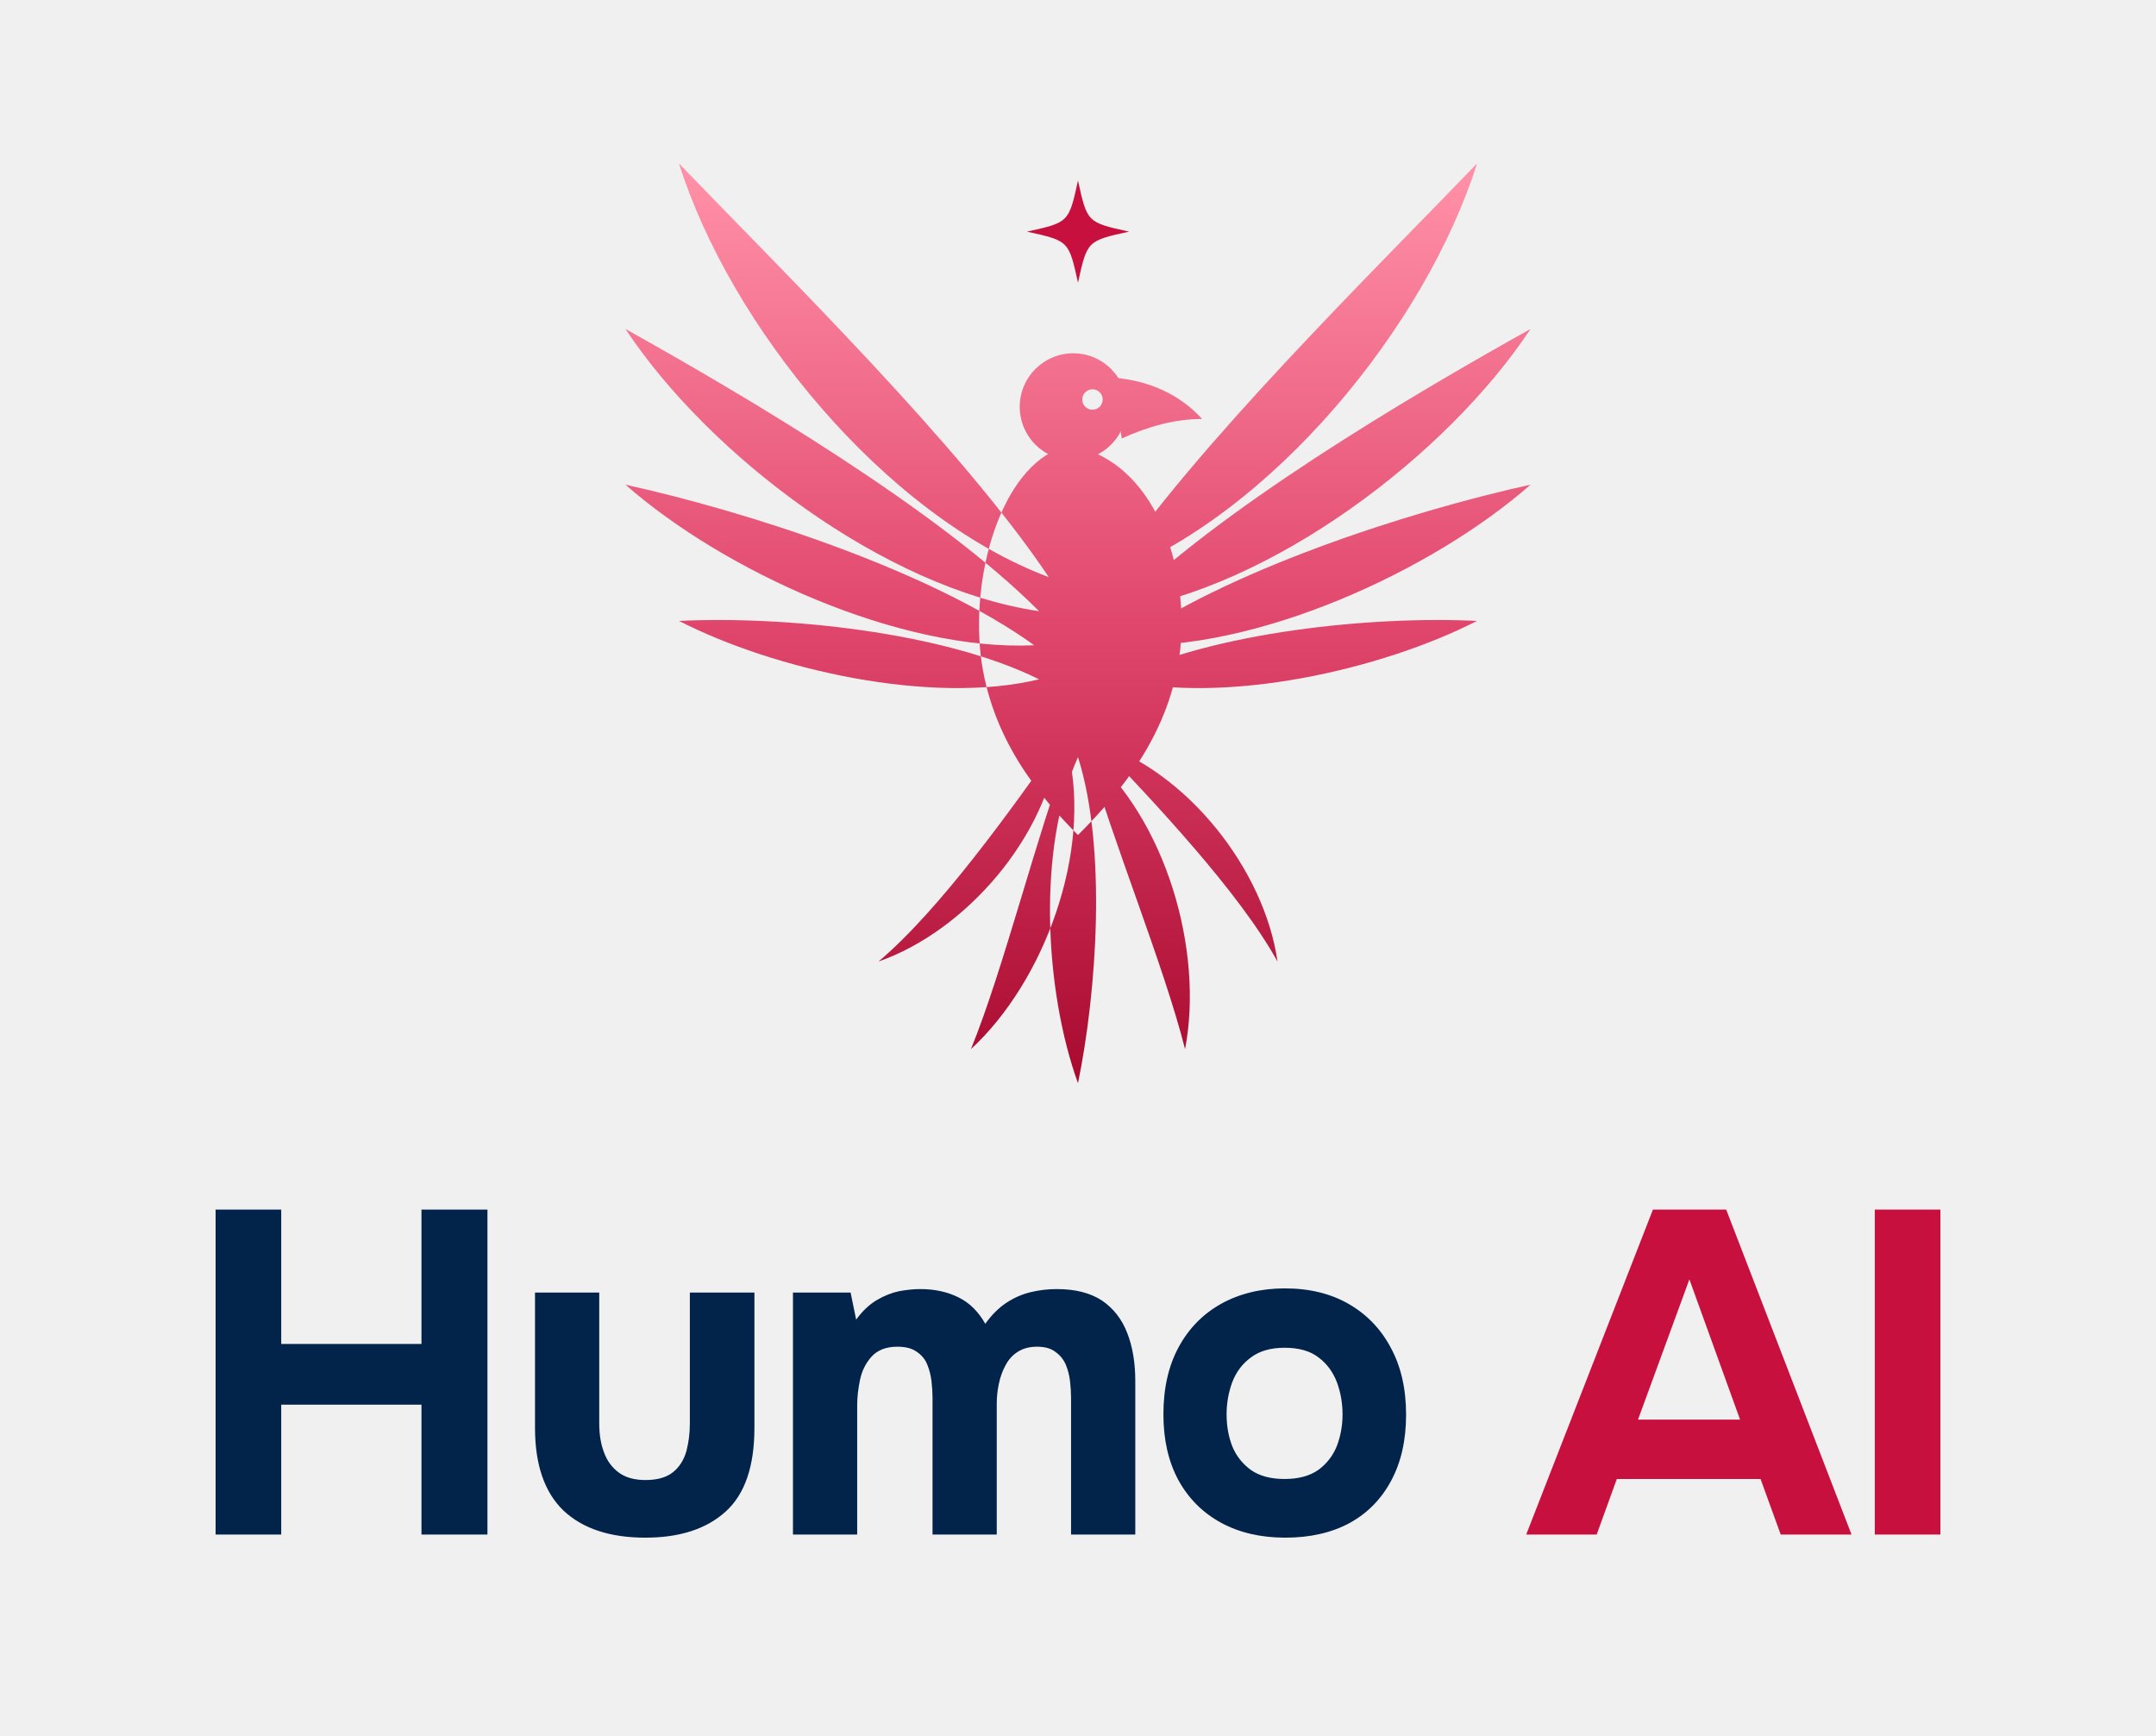
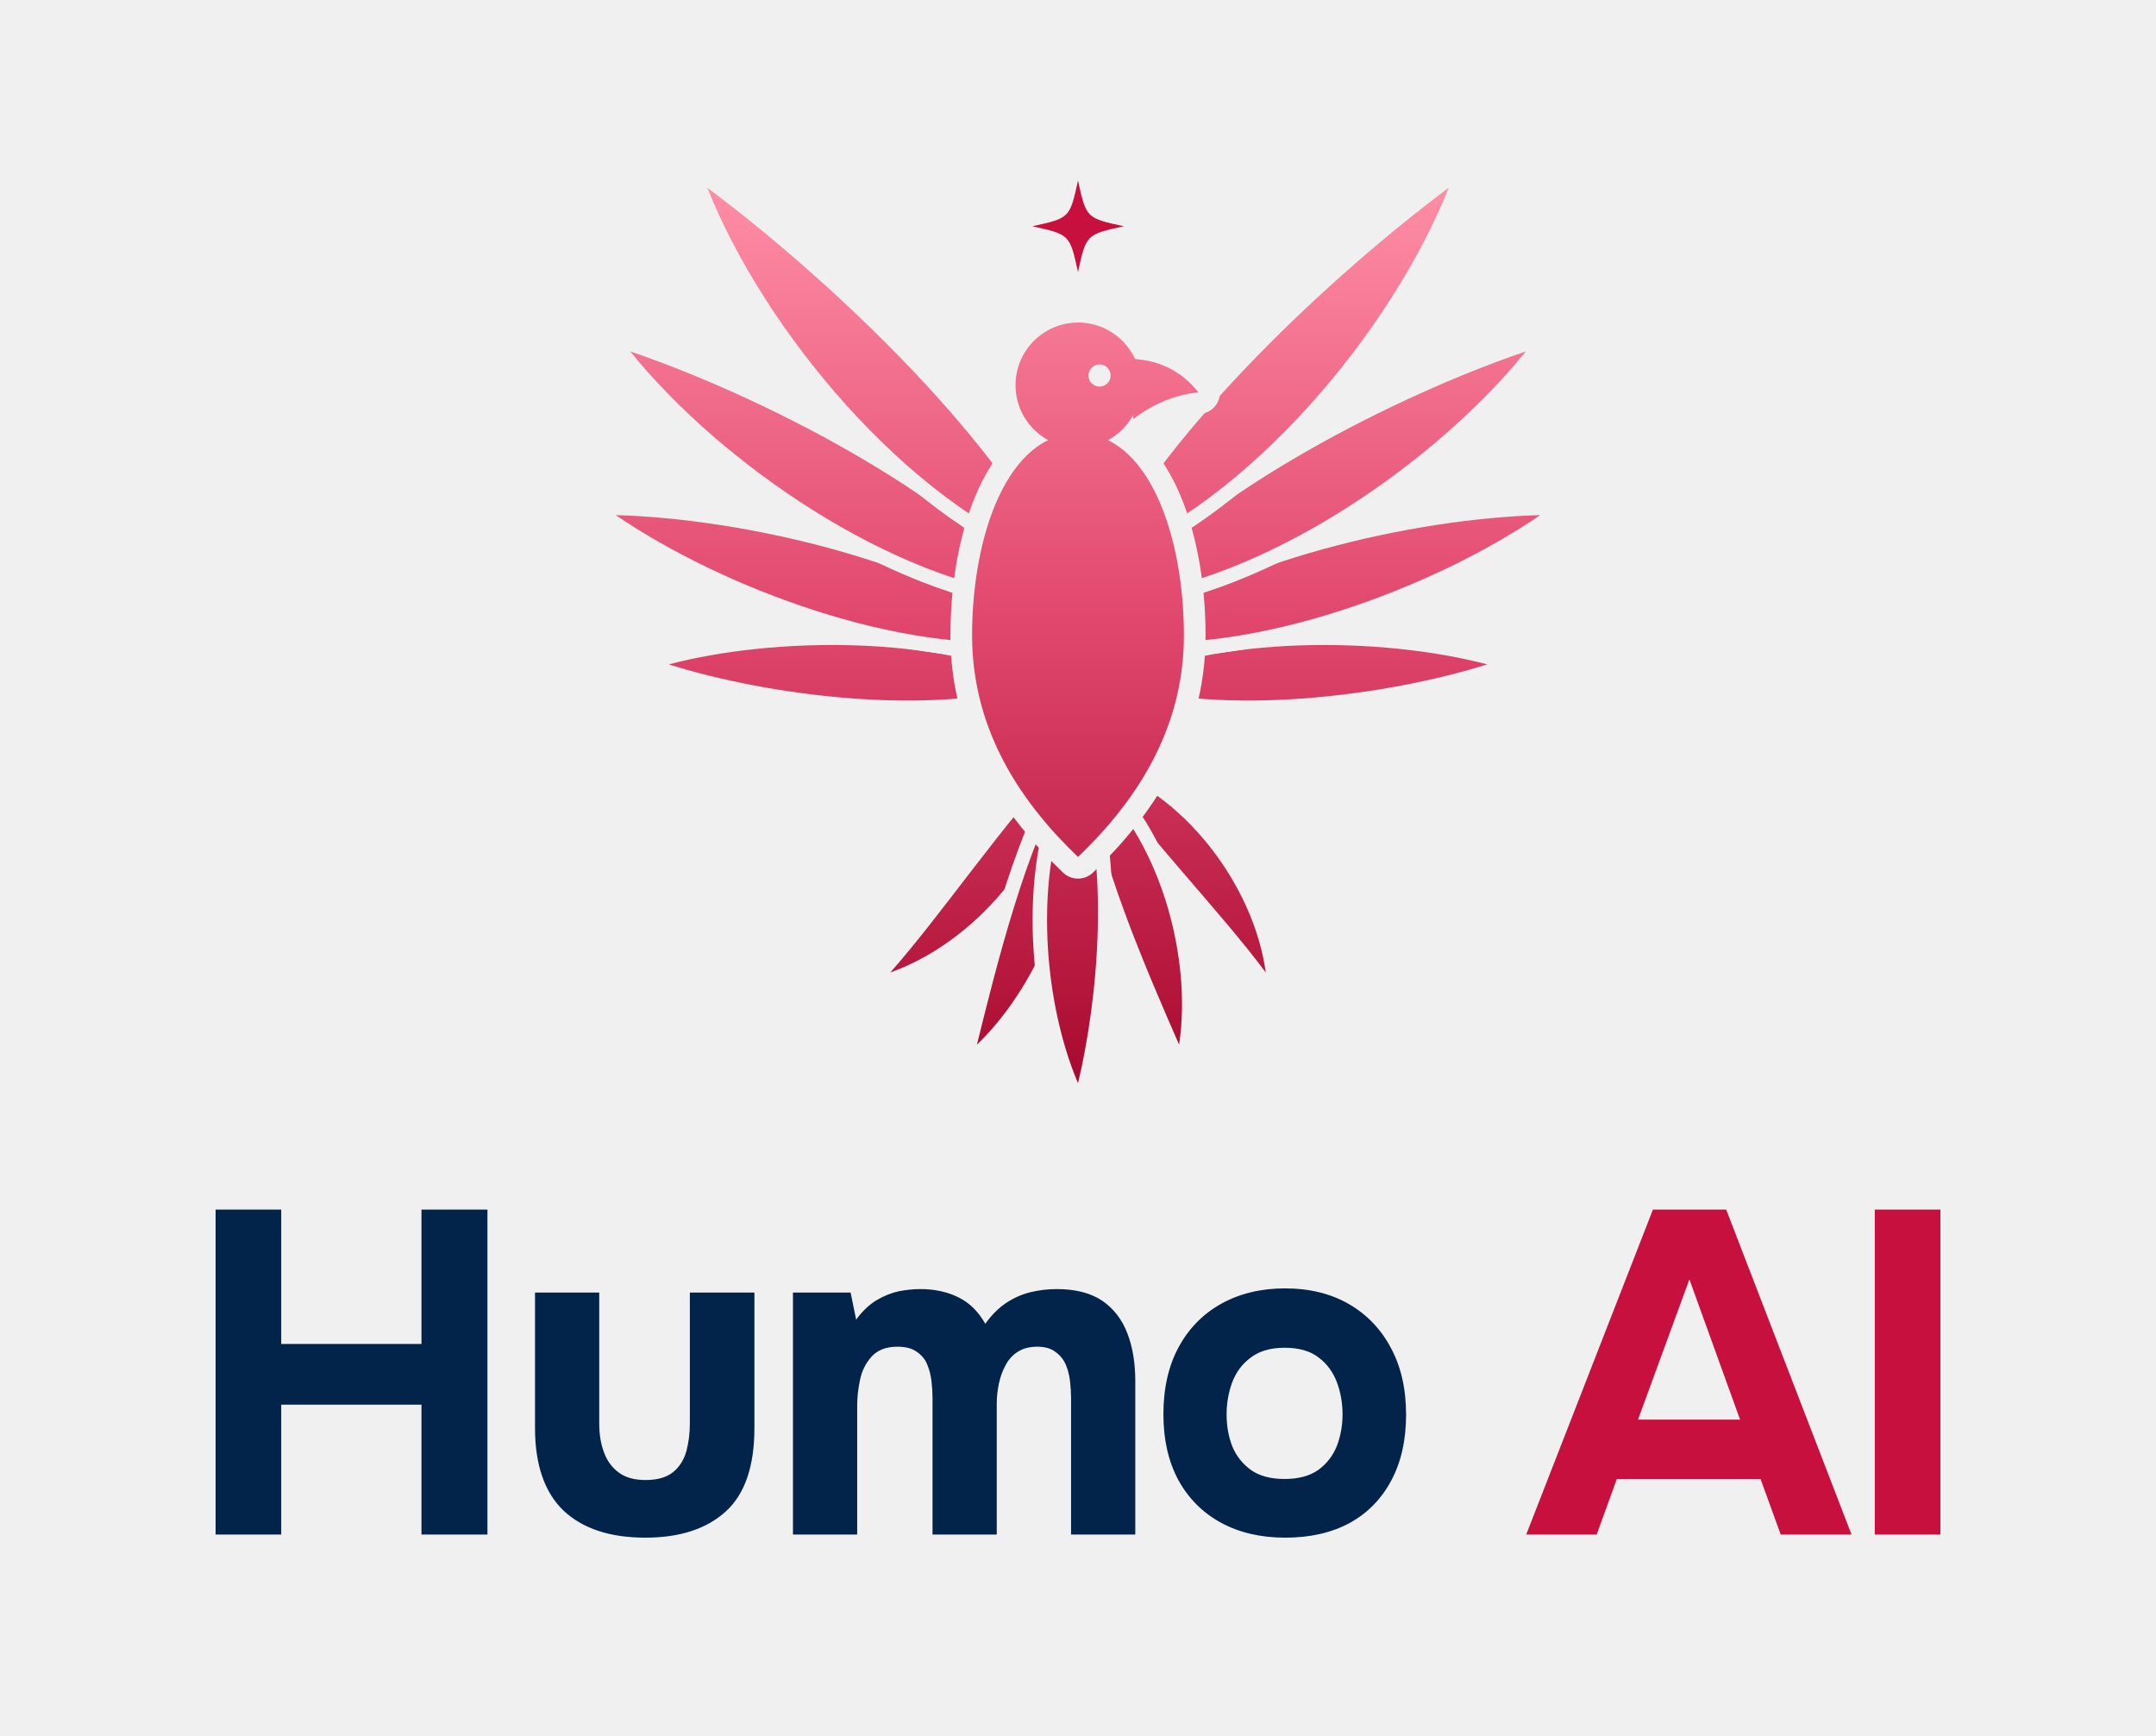
<svg xmlns="http://www.w3.org/2000/svg" viewBox="0 0 621 500" width="621" height="500">
  <defs>
-     <linearGradient id="g" x1="0" y1="99" x2="0" y2="470" gradientUnits="userSpaceOnUse">
+     <linearGradient id="g" x1="0" y1="93" x2="0" y2="468" gradientUnits="userSpaceOnUse">
      <stop offset="0" stop-color="#FF8FA6" />
      <stop offset=".5" stop-color="#E0456B" />
      <stop offset="1" stop-color="#A8092F" />
    </linearGradient>
  </defs>
-   <g transform="translate(180.1496 52) scale(0.7008086) translate(-70 -99)">
-     <path d="M244 262 C208.1 208.4 136.3 138 92 92 C113.1 158.8 176.5 236.7 244 262Z M268 262 C303.9 208.4 375.7 138 420 92 C398.9 158.8 335.5 236.7 268 262Z M240 276 C198.6 234.4 120.5 188.2 70 160 C104.3 211.9 176.6 266.7 240 276Z M272 276 C313.4 234.4 391.5 188.2 442 160 C407.7 211.9 335.4 266.7 272 276Z M238 290 C195.7 259.4 120 235 70 224 C110.4 259.5 182.7 292.6 238 290Z M274 290 C316.3 259.4 392 235 442 224 C401.6 259.5 329.3 292.6 274 290Z M240 304 C200.6 284.4 134.9 277.9 92 280 C131.3 300.1 195.7 314.7 240 304Z M272 304 C311.4 284.4 377.1 277.9 420 280 C380.7 300.1 316.3 314.7 272 304Z M256 336 C239 373.5 242.4 432.5 256 470 C263.7 432.5 267.9 373.5 256 336Z M252 334 C261.7 375 242.2 428.1 212 456 C225.6 422.6 239.1 367.6 252 334Z M260 334 C292.1 361.3 307.8 415.6 300 456 C291.2 421.1 269.5 368.7 260 334Z M248 330 C243.5 368.5 210 407.4 174 420 C199.4 398.6 229.1 356.7 248 330Z M264 330 C300.9 341.9 332.6 382.2 338 420 C322 391 286.5 353.7 264 330Z M252 208 C284 212 302 252 298 292 C294 326 274 350 256 368 C240 352 220 328 216 294 C212 258 226 214 252 208Z M270 180 C285 181 298 187 307 197 C296 197 285 200 274 205 Z" fill="url(#g)" />
-     <path d="M254 170 a22 22 0 1 0 0.1 0Z M262 184.8 a4.2 4.2 0 1 1 -0.1 0Z" fill="url(#g)" fill-rule="evenodd" />
-     <path d="M256 99 C259.78 116.22 259.78 116.22 277 120 C259.78 123.78 259.78 123.78 256 141 C252.22 123.78 252.22 123.78 235 120 C252.22 116.22 252.22 116.22 256 99Z" fill="#C8103F" />
+   <g transform="translate(177.38 52) scale(0.6933333) translate(-64 -93)">
+     <defs>
+       <mask id="hmh-0" maskUnits="userSpaceOnUse" x="0" y="0" width="512" height="512">
+         <rect width="512" height="512" fill="#fff" />
+         <path d="M256 198 C285 198 300 240 300 282 C300 322 279 352 256 374 C233 352 212 322 212 282 C212 240 227 198 256 198Z M276 167 C289 167 299 172 306 181 C296 182 287 186 279 192Z M256 152 a26 26 0 1 0 0.1 0Z" fill="#000" stroke="#000" stroke-width="18" stroke-linejoin="round" />
+       </mask>
+       <mask id="hmh-1" maskUnits="userSpaceOnUse" x="0" y="0" width="512" height="512">
+         <rect width="512" height="512" fill="#fff" />
+         <path d="M256 198 C285 198 300 240 300 282 C300 322 279 352 256 374 C233 352 212 322 212 282 C212 240 227 198 256 198Z M276 167 C289 167 299 172 306 181 C296 182 287 186 279 192Z M256 152 a26 26 0 1 0 0.1 0Z" fill="#000" stroke="#000" stroke-width="18" stroke-linejoin="round" />
+         <path d="M246 250 C218.1 195.3 150.1 131.9 102 96 C125.4 154.9 184.6 226.6 246 250Z" fill="#000" stroke="#000" stroke-width="12" stroke-linejoin="round" />
+       </mask>
+       <mask id="hmh-2" maskUnits="userSpaceOnUse" x="0" y="0" width="512" height="512">
+         <rect width="512" height="512" fill="#fff" />
+         <path d="M256 198 C285 198 300 240 300 282 C300 322 279 352 256 374 C233 352 212 322 212 282 C212 240 227 198 256 198Z M276 167 C289 167 299 172 306 181 C296 182 287 186 279 192Z M256 152 a26 26 0 1 0 0.1 0Z" fill="#000" stroke="#000" stroke-width="18" stroke-linejoin="round" />
+         <path d="M246 250 C218.1 195.3 150.1 131.9 102 96 C125.4 154.9 184.6 226.6 246 250Z" fill="#000" stroke="#000" stroke-width="12" stroke-linejoin="round" />
+         <path d="M240 266 C201.7 222 123.8 182.3 70 164 C107.1 210.1 178.9 259.9 240 266Z" fill="#000" stroke="#000" stroke-width="12" stroke-linejoin="round" />
+       </mask>
+       <mask id="hmh-3" maskUnits="userSpaceOnUse" x="0" y="0" width="512" height="512">
+         <rect width="512" height="512" fill="#fff" />
+         <path d="M256 198 C285 198 300 240 300 282 C300 322 279 352 256 374 C233 352 212 322 212 282 C212 240 227 198 256 198Z M276 167 C289 167 299 172 306 181 C296 182 287 186 279 192Z M256 152 a26 26 0 1 0 0.1 0Z" fill="#000" stroke="#000" stroke-width="18" stroke-linejoin="round" />
+         <path d="M246 250 C218.1 195.3 150.1 131.9 102 96 C125.4 154.9 184.6 226.6 246 250Z" fill="#000" stroke="#000" stroke-width="12" stroke-linejoin="round" />
+         <path d="M240 266 C201.7 222 123.8 182.3 70 164 C107.1 210.1 178.9 259.9 240 266Z" fill="#000" stroke="#000" stroke-width="12" stroke-linejoin="round" />
+         <path d="M238 284 C194.7 251.2 116.6 233.4 64 232 C108.1 262.2 183 290.3 238 284Z" fill="#000" stroke="#000" stroke-width="12" stroke-linejoin="round" />
+       </mask>
+       <mask id="hmh-4" maskUnits="userSpaceOnUse" x="0" y="0" width="512" height="512">
+         <rect width="512" height="512" fill="#fff" />
+         <path d="M256 198 C285 198 300 240 300 282 C300 322 279 352 256 374 C233 352 212 322 212 282 C212 240 227 198 256 198Z M276 167 C289 167 299 172 306 181 C296 182 287 186 279 192Z M256 152 a26 26 0 1 0 0.1 0Z" fill="#000" stroke="#000" stroke-width="18" stroke-linejoin="round" />
+       </mask>
+       <mask id="hmh-5" maskUnits="userSpaceOnUse" x="0" y="0" width="512" height="512">
+         <rect width="512" height="512" fill="#fff" />
+         <path d="M256 198 C285 198 300 240 300 282 C300 322 279 352 256 374 C233 352 212 322 212 282 C212 240 227 198 256 198Z M276 167 C289 167 299 172 306 181 C296 182 287 186 279 192Z M256 152 a26 26 0 1 0 0.1 0Z" fill="#000" stroke="#000" stroke-width="18" stroke-linejoin="round" />
+         <path d="M266 250 C293.9 195.3 361.9 131.9 410 96 C386.6 154.9 327.4 226.6 266 250Z" fill="#000" stroke="#000" stroke-width="12" stroke-linejoin="round" />
+       </mask>
+       <mask id="hmh-6" maskUnits="userSpaceOnUse" x="0" y="0" width="512" height="512">
+         <rect width="512" height="512" fill="#fff" />
+         <path d="M256 198 C285 198 300 240 300 282 C300 322 279 352 256 374 C233 352 212 322 212 282 C212 240 227 198 256 198Z M276 167 C289 167 299 172 306 181 C296 182 287 186 279 192Z M256 152 a26 26 0 1 0 0.1 0Z" fill="#000" stroke="#000" stroke-width="18" stroke-linejoin="round" />
+         <path d="M266 250 C293.9 195.3 361.9 131.9 410 96 C386.6 154.9 327.4 226.6 266 250Z" fill="#000" stroke="#000" stroke-width="12" stroke-linejoin="round" />
+         <path d="M272 266 C310.3 222 388.2 182.3 442 164 C404.9 210.1 333.1 259.9 272 266Z" fill="#000" stroke="#000" stroke-width="12" stroke-linejoin="round" />
+       </mask>
+       <mask id="hmh-7" maskUnits="userSpaceOnUse" x="0" y="0" width="512" height="512">
+         <rect width="512" height="512" fill="#fff" />
+         <path d="M256 198 C285 198 300 240 300 282 C300 322 279 352 256 374 C233 352 212 322 212 282 C212 240 227 198 256 198Z M276 167 C289 167 299 172 306 181 C296 182 287 186 279 192Z M256 152 a26 26 0 1 0 0.1 0Z" fill="#000" stroke="#000" stroke-width="18" stroke-linejoin="round" />
+         <path d="M266 250 C293.9 195.3 361.9 131.9 410 96 C386.6 154.9 327.4 226.6 266 250Z" fill="#000" stroke="#000" stroke-width="12" stroke-linejoin="round" />
+         <path d="M272 266 C310.3 222 388.2 182.3 442 164 C404.9 210.1 333.1 259.9 272 266Z" fill="#000" stroke="#000" stroke-width="12" stroke-linejoin="round" />
+         <path d="M274 284 C317.3 251.2 395.4 233.4 448 232 C403.9 262.2 329 290.3 274 284Z" fill="#000" stroke="#000" stroke-width="12" stroke-linejoin="round" />
+       </mask>
+       <mask id="hmh-8" maskUnits="userSpaceOnUse" x="0" y="0" width="512" height="512">
+         <rect width="512" height="512" fill="#fff" />
+         <path d="M256 198 C285 198 300 240 300 282 C300 322 279 352 256 374 C233 352 212 322 212 282 C212 240 227 198 256 198Z M276 167 C289 167 299 172 306 181 C296 182 287 186 279 192Z M256 152 a26 26 0 1 0 0.1 0Z" fill="#000" stroke="#000" stroke-width="18" stroke-linejoin="round" />
+       </mask>
+       <mask id="hmh-9" maskUnits="userSpaceOnUse" x="0" y="0" width="512" height="512">
+         <rect width="512" height="512" fill="#fff" />
+         <path d="M256 198 C285 198 300 240 300 282 C300 322 279 352 256 374 C233 352 212 322 212 282 C212 240 227 198 256 198Z M276 167 C289 167 299 172 306 181 C296 182 287 186 279 192Z M256 152 a26 26 0 1 0 0.1 0Z" fill="#000" stroke="#000" stroke-width="18" stroke-linejoin="round" />
+         <path d="M256 340 C237 375.8 240.8 432.2 256 468 C264.6 432.2 269.3 375.8 256 340Z" fill="#000" stroke="#000" stroke-width="12" stroke-linejoin="round" />
+       </mask>
+       <mask id="hmh-10" maskUnits="userSpaceOnUse" x="0" y="0" width="512" height="512">
+         <rect width="512" height="512" fill="#fff" />
+         <path d="M256 198 C285 198 300 240 300 282 C300 322 279 352 256 374 C233 352 212 322 212 282 C212 240 227 198 256 198Z M276 167 C289 167 299 172 306 181 C296 182 287 186 279 192Z M256 152 a26 26 0 1 0 0.1 0Z" fill="#000" stroke="#000" stroke-width="18" stroke-linejoin="round" />
+         <path d="M256 340 C237 375.8 240.8 432.2 256 468 C264.6 432.2 269.3 375.8 256 340Z" fill="#000" stroke="#000" stroke-width="12" stroke-linejoin="round" />
+         <path d="M252 340 C260.3 377.8 240.9 426.2 214 452 C222 419.7 234.5 369 252 340Z" fill="#000" stroke="#000" stroke-width="12" stroke-linejoin="round" />
+       </mask>
+       <mask id="hmh-11" maskUnits="userSpaceOnUse" x="0" y="0" width="512" height="512">
+         <rect width="512" height="512" fill="#fff" />
+         <path d="M256 198 C285 198 300 240 300 282 C300 322 279 352 256 374 C233 352 212 322 212 282 C212 240 227 198 256 198Z M276 167 C289 167 299 172 306 181 C296 182 287 186 279 192Z M256 152 a26 26 0 1 0 0.1 0Z" fill="#000" stroke="#000" stroke-width="18" stroke-linejoin="round" />
+         <path d="M256 340 C237 375.8 240.8 432.2 256 468 C264.6 432.2 269.3 375.8 256 340Z" fill="#000" stroke="#000" stroke-width="12" stroke-linejoin="round" />
+       </mask>
+       <mask id="hmh-12" maskUnits="userSpaceOnUse" x="0" y="0" width="512" height="512">
+         <rect width="512" height="512" fill="#fff" />
+         <path d="M256 198 C285 198 300 240 300 282 C300 322 279 352 256 374 C233 352 212 322 212 282 C212 240 227 198 256 198Z M276 167 C289 167 299 172 306 181 C296 182 287 186 279 192Z M256 152 a26 26 0 1 0 0.1 0Z" fill="#000" stroke="#000" stroke-width="18" stroke-linejoin="round" />
+         <path d="M256 340 C237 375.8 240.8 432.2 256 468 C264.6 432.2 269.3 375.8 256 340Z" fill="#000" stroke="#000" stroke-width="12" stroke-linejoin="round" />
+         <path d="M260 340 C289.6 364.9 303.6 415.1 298 452 C284.7 421.5 263.8 373.7 260 340Z" fill="#000" stroke="#000" stroke-width="12" stroke-linejoin="round" />
+       </mask>
+     </defs>
+     <path d="M246 250 C218.1 195.3 150.1 131.9 102 96 C125.4 154.9 184.6 226.6 246 250Z" fill="url(#g)" mask="url(#hmh-0)" />
+     <path d="M240 266 C201.7 222 123.8 182.3 70 164 C107.1 210.1 178.9 259.9 240 266Z" fill="url(#g)" mask="url(#hmh-1)" />
+     <path d="M238 284 C194.7 251.2 116.6 233.4 64 232 C108.1 262.2 183 290.3 238 284Z" fill="url(#g)" mask="url(#hmh-2)" />
+     <path d="M240 302 C197.8 281.8 129.8 282.5 86 294 C128.5 307.4 196 315.7 240 302Z" fill="url(#g)" mask="url(#hmh-3)" />
+     <path d="M266 250 C293.9 195.3 361.9 131.9 410 96 C386.6 154.9 327.4 226.6 266 250Z" fill="url(#g)" mask="url(#hmh-4)" />
+     <path d="M272 266 C310.3 222 388.2 182.3 442 164 C404.9 210.1 333.1 259.9 272 266Z" fill="url(#g)" mask="url(#hmh-5)" />
+     <path d="M274 284 C317.3 251.2 395.4 233.4 448 232 C403.9 262.2 329 290.3 274 284Z" fill="url(#g)" mask="url(#hmh-6)" />
+     <path d="M272 302 C314.2 281.8 382.2 282.5 426 294 C383.5 307.4 316 315.7 272 302Z" fill="url(#g)" mask="url(#hmh-7)" />
+     <path d="M256 340 C237 375.8 240.8 432.2 256 468 C264.6 432.2 269.3 375.8 256 340Z" fill="url(#g)" mask="url(#hmh-8)" />
+     <path d="M252 340 C260.3 377.8 240.9 426.2 214 452 C222 419.7 234.5 369 252 340Z" fill="url(#g)" mask="url(#hmh-9)" />
+     <path d="M248 336 C244.7 373.3 212.3 409.9 178 422 C198.7 398.8 226.2 358.3 248 336Z" fill="url(#g)" mask="url(#hmh-10)" />
+     <path d="M260 340 C289.6 364.9 303.6 415.1 298 452 C284.7 421.5 263.8 373.7 260 340Z" fill="url(#g)" mask="url(#hmh-11)" />
+     <path d="M264 336 C299.9 346.8 329.1 386 334 422 C315.5 397 281.4 361.8 264 336Z" fill="url(#g)" mask="url(#hmh-12)" />
+     <path d="M256 198 C285 198 300 240 300 282 C300 322 279 352 256 374 C233 352 212 322 212 282 C212 240 227 198 256 198Z M276 167 C289 167 299 172 306 181 C296 182 287 186 279 192Z" fill="url(#g)" />
+     <path d="M256 152 a26 26 0 1 0 0.1 0Z M265 169.4 a4.6 4.6 0 1 1 -0.1 0Z" fill="url(#g)" fill-rule="evenodd" />
+     <path d="M256 93 C259.42 108.58 259.42 108.58 275 112 C259.42 115.42 259.42 115.42 256 131 C252.58 115.42 252.58 115.42 237 112 C252.58 108.58 252.58 108.58 256 93Z" fill="#C8103F" />
  </g>
  <path d="M81.0 442L62.1 442L62.1 348.4L81.0 348.4L81.0 387.1L121.4 387.1L121.4 348.4L140.4 348.4L140.4 442L121.4 442L121.4 404.6L81.0 404.6L81.0 442ZM185.9 442.9L185.9 442.9Q170.6 442.9 162.3 435.1Q154.1 427.2 154.1 411.3L154.1 411.3L154.1 372.3L172.6 372.3L172.6 410.0Q172.6 414.8 174.0 418.4Q175.3 422.0 178.3 424.2Q181.2 426.3 185.9 426.3L185.9 426.3Q191.1 426.3 193.9 424.0Q196.6 421.8 197.7 418.0Q198.7 414.2 198.7 410.0L198.7 410.0L198.7 372.3L217.3 372.3L217.3 411.3Q217.3 427.9 209.0 435.4Q200.7 442.9 185.9 442.9ZM246.9 442L228.4 442L228.4 372.3L245.0 372.3L246.6 380.1Q249.3 376.4 252.5 374.5Q255.7 372.6 259.0 371.9Q262.3 371.3 265.1 371.3L265.1 371.3Q271.3 371.3 276.1 373.7Q280.8 376.0 283.8 381.3L283.8 381.3Q286.5 377.5 289.8 375.3Q293.1 373.1 296.8 372.2Q300.5 371.3 304.4 371.3L304.4 371.3Q312.4 371.3 317.4 374.6Q322.4 378.0 324.7 384.0Q327.0 389.9 327.0 397.8L327.0 397.8L327.0 442L308.5 442L308.5 402.7Q308.5 400.4 308.2 397.8Q307.9 395.3 307.0 393.1Q306.0 390.8 304.0 389.4Q302.1 387.9 298.7 387.9L298.7 387.9Q295.4 387.9 293.1 389.4Q290.9 390.8 289.6 393.3Q288.3 395.7 287.7 398.6Q287.1 401.4 287.1 404.3L287.1 404.3L287.1 442L268.6 442L268.6 402.6Q268.6 400.4 268.3 397.8Q268.0 395.3 267.1 393.1Q266.2 390.8 264.1 389.4Q262.1 387.9 258.5 387.9L258.5 387.9Q253.6 387.9 251.0 390.8Q248.5 393.6 247.7 397.5Q246.9 401.4 246.9 404.7L246.9 404.7L246.9 442ZM370.2 442.9L370.2 442.9Q359.6 442.9 351.7 438.6Q343.8 434.3 339.4 426.3Q335.1 418.3 335.1 407.4L335.1 407.4Q335.1 396.1 339.5 388.0Q343.9 379.9 351.8 375.5Q359.8 371.1 370.1 371.1L370.1 371.1Q380.7 371.1 388.5 375.6Q396.3 380.1 400.6 388.2Q405.0 396.3 405.0 407.5L405.0 407.5Q405.0 418.5 400.7 426.5Q396.4 434.5 388.7 438.7Q380.9 442.9 370.2 442.9ZM370.0 426.0L370.0 426.0Q376.0 426.0 379.7 423.4Q383.4 420.7 385.1 416.4Q386.7 412.1 386.7 407.4L386.7 407.4Q386.7 402.6 385.1 398.2Q383.4 393.7 379.8 391.0Q376.2 388.2 370.0 388.2L370.0 388.2Q364.0 388.2 360.3 391.0Q356.6 393.7 354.9 398.2Q353.3 402.6 353.3 407.4L353.3 407.4Q353.3 412.3 354.9 416.5Q356.6 420.7 360.3 423.4Q364.0 426.0 370.0 426.0Z" fill="#03244A" />
  <path d="M459.9 442L439.6 442L476.1 348.4L497.2 348.4L533.3 442L512.9 442L507.1 426.0L465.7 426.0L459.9 442ZM486.6 368.5L471.8 408.9L501.2 408.9L486.6 368.5ZM558.9 442L540.0 442L540.0 348.4L558.9 348.4L558.9 442Z" fill="#C8103F" />
</svg>
